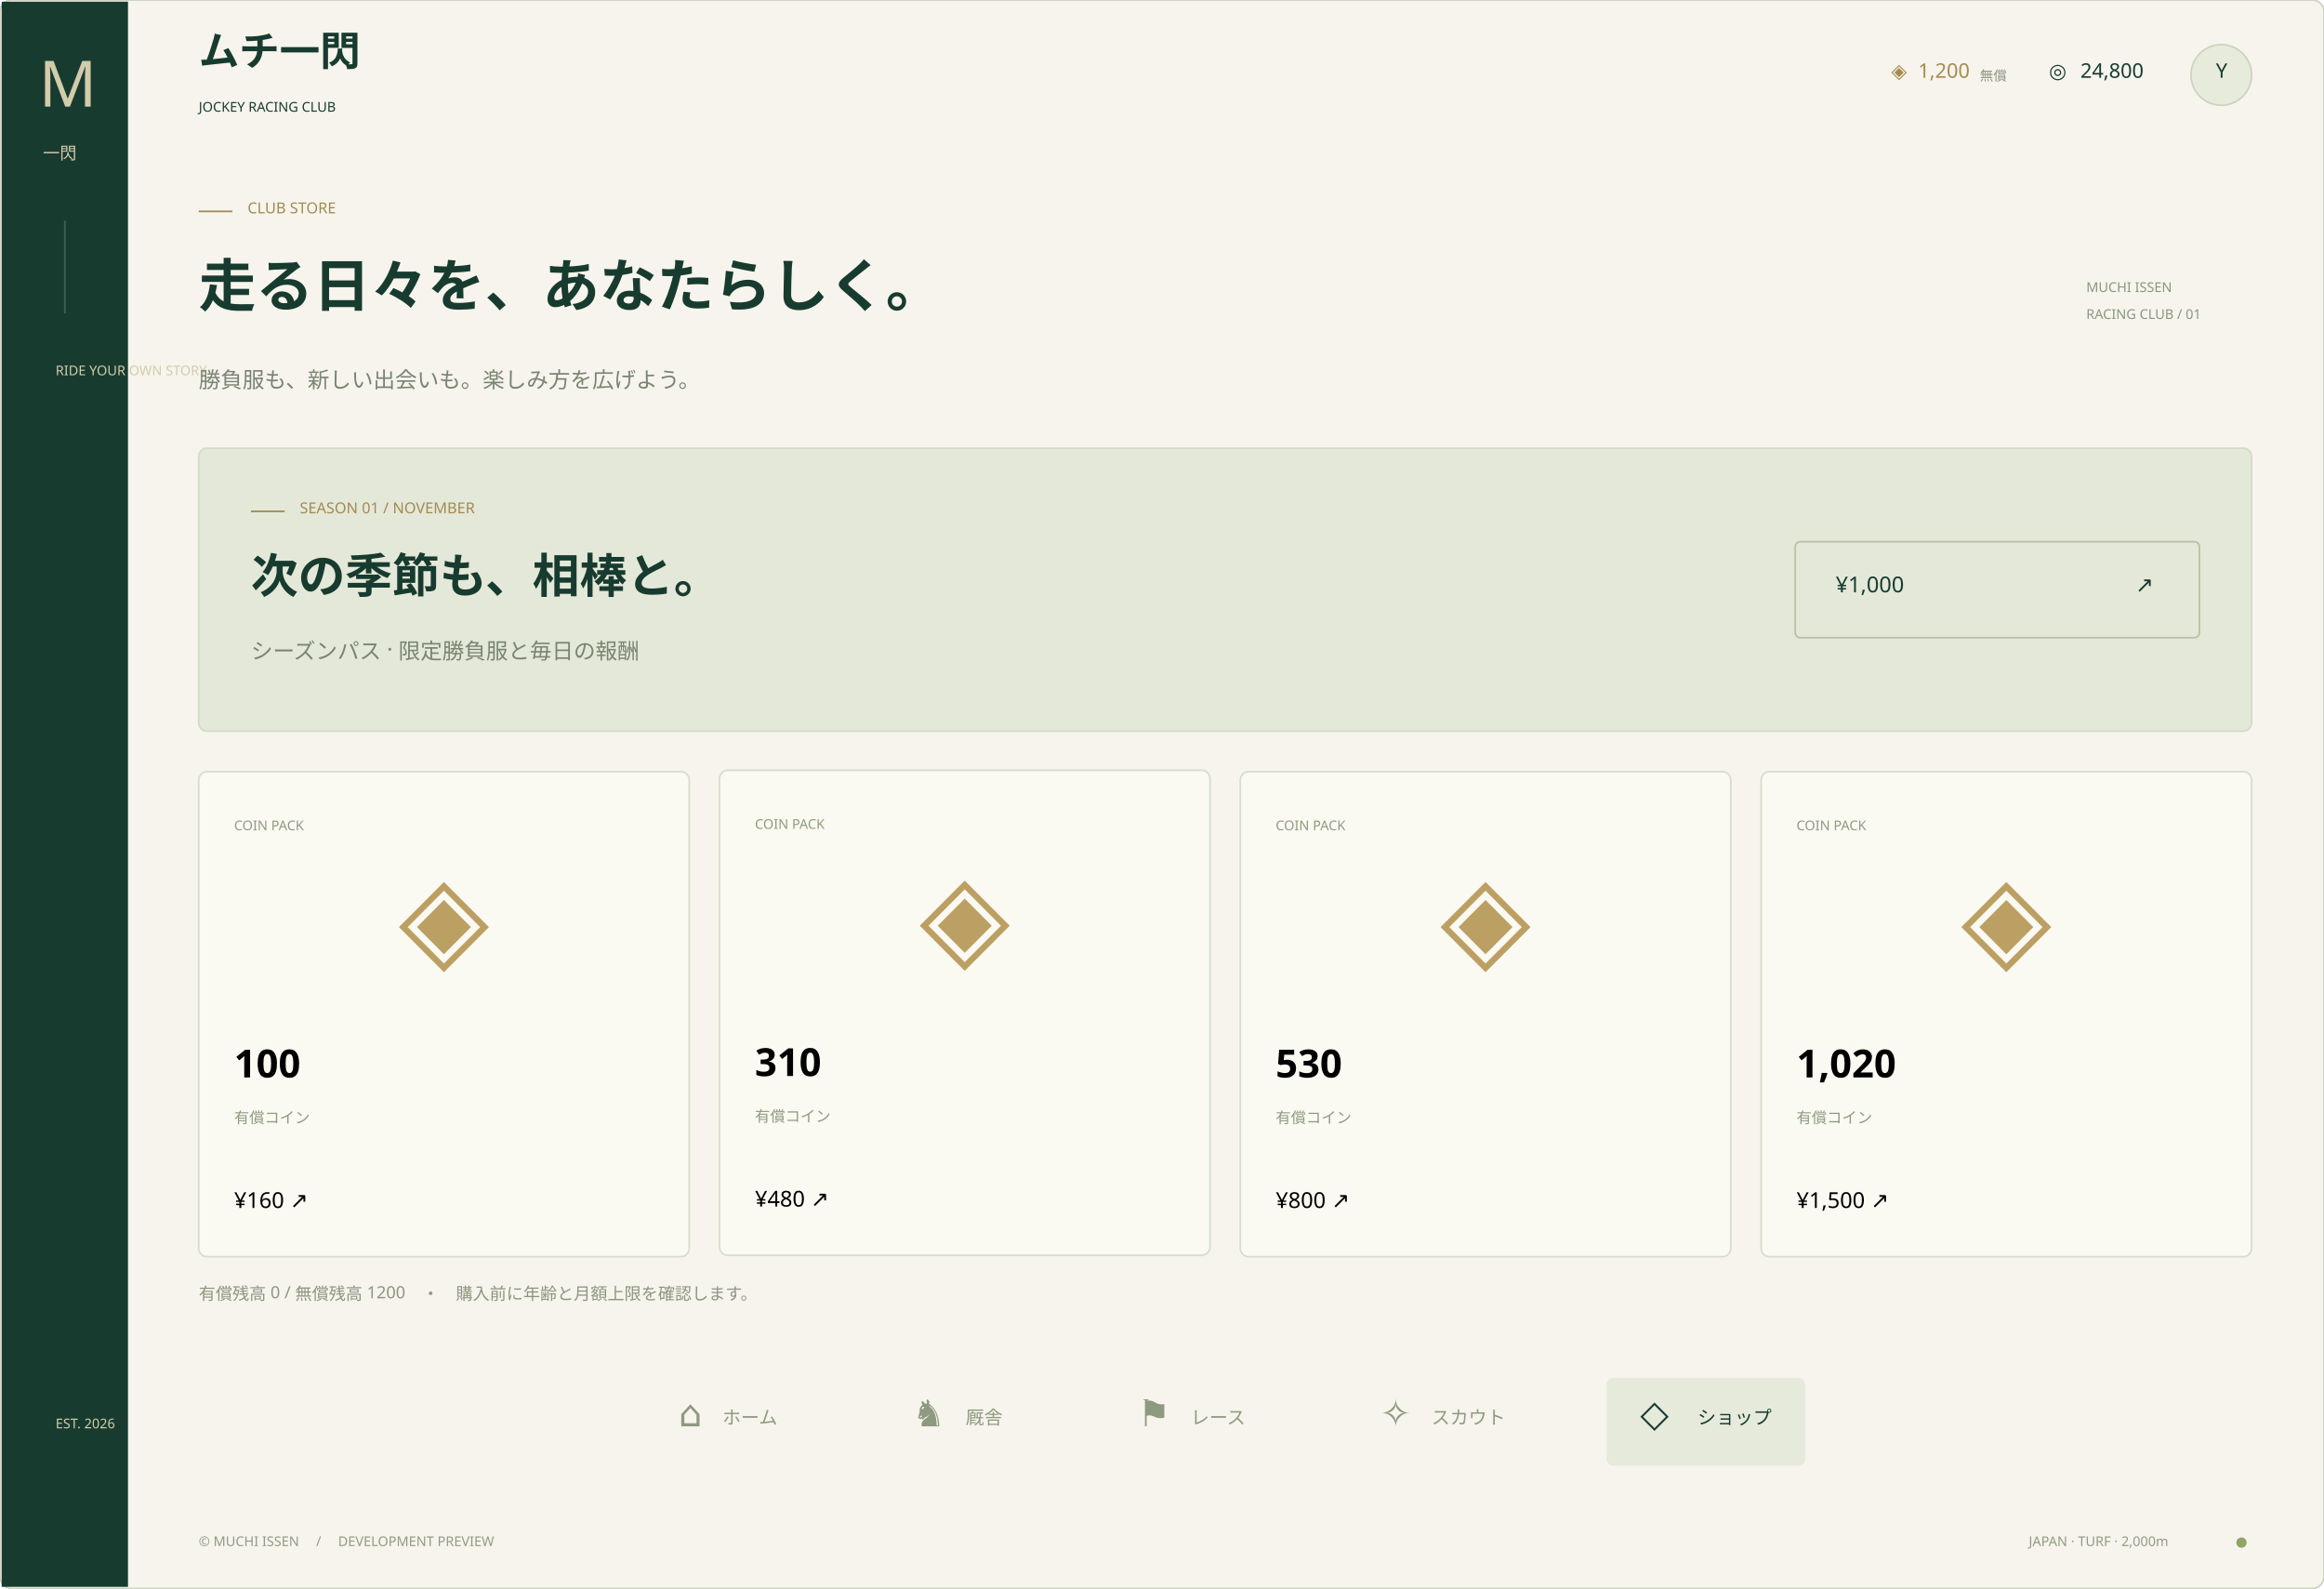
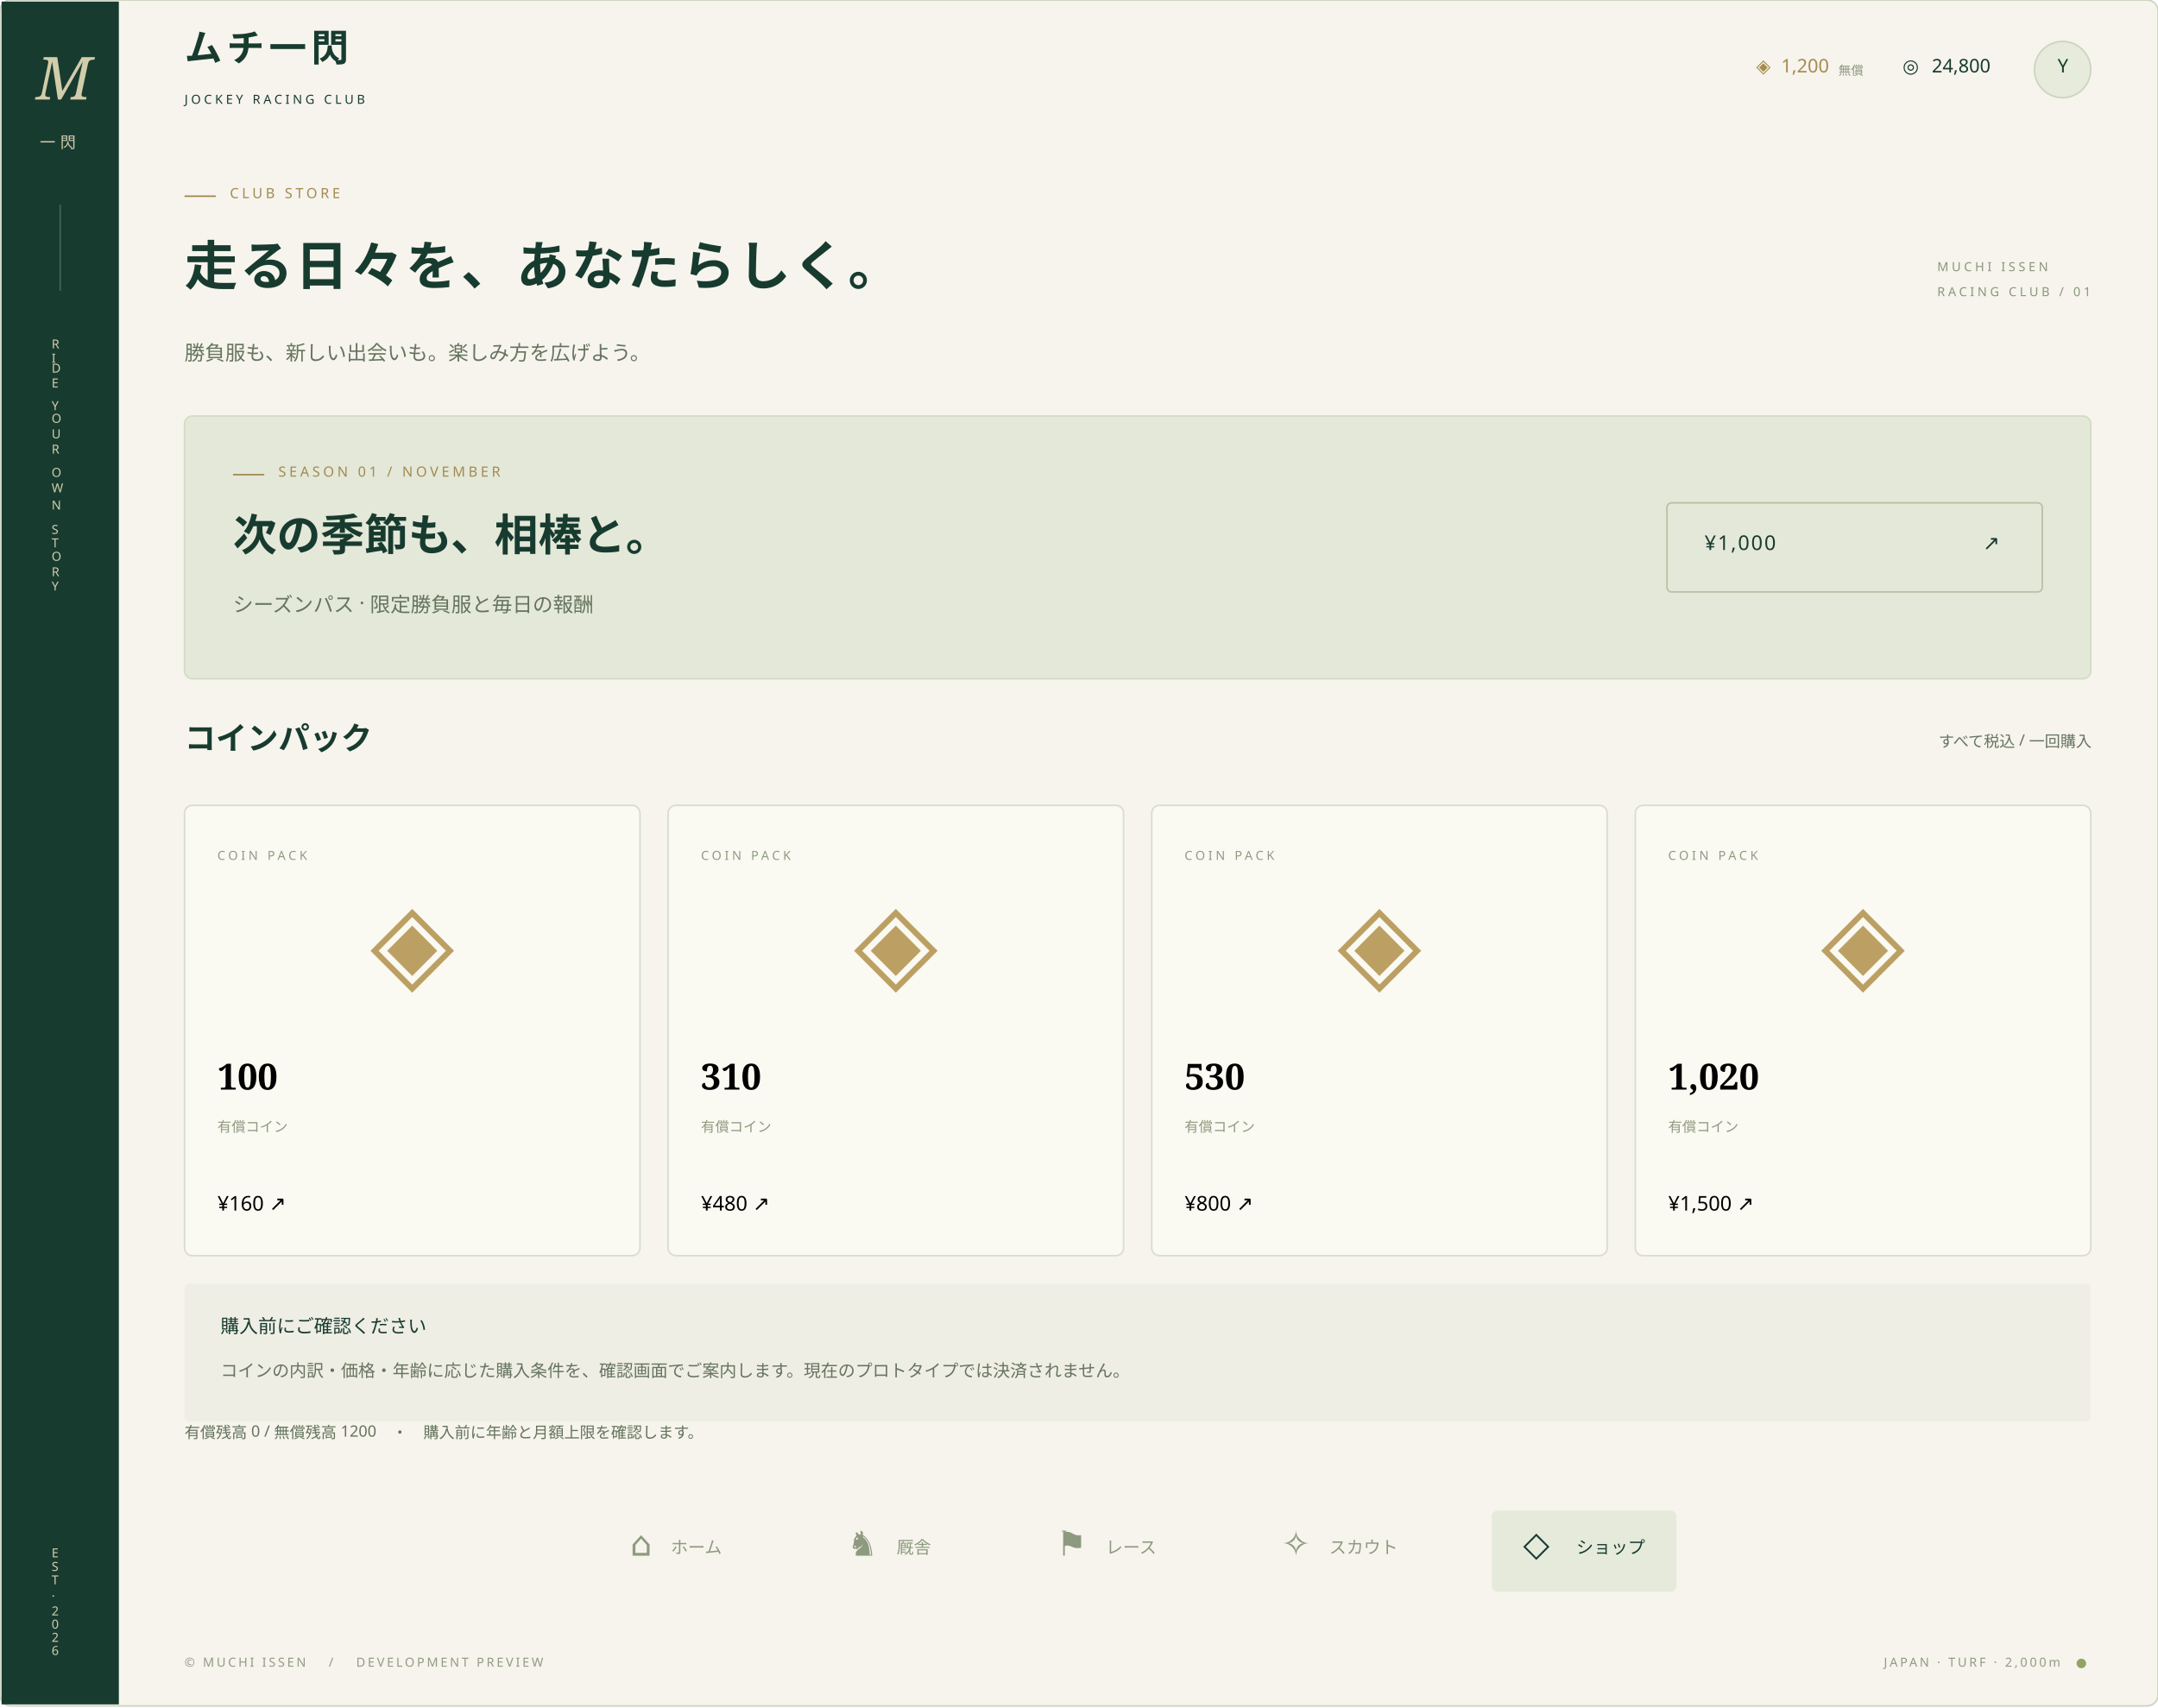
- <svg xmlns="http://www.w3.org/2000/svg" width="1380" height="943.094" viewBox="0 0 1380 943.094">
-   <rect x="0" y="0" width="1380" height="943.094" rx="7" fill="rgb(246, 244, 236)" stroke="rgb(204, 211, 193)" />
-   <rect x="1" y="1" width="75" height="941.094" rx="0" fill="rgb(24, 59, 48)" stroke="none" />
-   <text x="23.062" y="63.3" fill="rgb(210, 204, 170)" font-size="38px" font-weight="400" font-family="Noto Sans JP, sans-serif">M</text>
-   <text x="25.484" y="94.5" fill="rgb(210, 204, 170)" font-size="10px" font-weight="400" font-family="Noto Sans JP, sans-serif">一閃</text>
-   <rect x="38" y="131" width="1" height="55" rx="0" fill="rgba(255, 255, 255, 0.19)" stroke="none" />
-   <text x="33" y="222.8" fill="rgb(210, 204, 170)" font-size="8px" font-weight="400" font-family="Noto Sans JP, sans-serif">RIDE YOUR OWN STORY</text>
-   <text x="33" y="847.972" fill="rgb(210, 204, 170)" font-size="8px" font-weight="400" font-family="Noto Sans JP, sans-serif">EST. 2026</text>
-   <text x="118" y="38.9" fill="rgb(24, 59, 48)" font-size="24px" font-weight="700" font-family="Noto Sans JP, sans-serif">ムチ一閃</text>
-   <text x="118" y="66.3" fill="rgb(24, 59, 48)" font-size="8px" font-weight="400" font-family="Noto Sans JP, sans-serif">JOCKEY RACING CLUB</text>
-   <text x="1123.047" y="46.2" fill="rgb(166, 139, 80)" font-size="12px" font-weight="400" font-family="Noto Sans JP, sans-serif">◈</text>
-   <text x="1138.969" y="46.2" fill="rgb(166, 139, 80)" font-size="12px" font-weight="500" font-family="Noto Sans JP, sans-serif">1,200</text>
-   <text x="1175.656" y="47.8" fill="rgb(139, 150, 127)" font-size="8px" font-weight="400" font-family="Noto Sans JP, sans-serif">無償</text>
-   <text x="1216.656" y="46.2" fill="rgb(24, 59, 48)" font-size="12px" font-weight="400" font-family="Noto Sans JP, sans-serif">◎</text>
-   <text x="1235.359" y="46.2" fill="rgb(24, 59, 48)" font-size="12px" font-weight="500" font-family="Noto Sans JP, sans-serif">24,800</text>
-   <rect x="1301" y="26.5" width="36" height="36" rx="50" fill="rgb(230, 235, 220)" stroke="rgb(204, 212, 190)" />
-   <text x="1315.812" y="46.2" fill="rgb(24, 59, 48)" font-size="12px" font-weight="400" font-family="Noto Sans JP, sans-serif">Y</text>
-   <rect x="118" y="125" width="20" height="1" rx="0" fill="rgb(162, 138, 82)" stroke="none" />
-   <text x="147" y="126.65" fill="rgb(162, 138, 82)" font-size="9px" font-weight="400" font-family="Noto Sans JP, sans-serif">CLUB STORE</text>
-   <text x="118" y="181.9" fill="rgb(24, 59, 48)" font-size="34px" font-weight="600" font-family="Noto Sans JP, sans-serif">走る日々を、あなたらしく。</text>
-   <text x="118" y="230.144" fill="rgb(121, 132, 113)" font-size="13px" font-weight="400" font-family="Noto Sans JP, sans-serif">勝負服も、新しい出会いも。楽しみ方を広げよう。</text>
-   <text x="1238.812" y="173.347" fill="rgb(137, 151, 125)" font-size="8px" font-weight="400" font-family="Noto Sans JP, sans-serif">MUCHI ISSEN</text>
-   <text x="1238.812" y="189.347" fill="rgb(137, 151, 125)" font-size="8px" font-weight="400" font-family="Noto Sans JP, sans-serif">RACING CLUB / 01</text>
-   <rect x="118" y="266.094" width="1219" height="168" rx="5" fill="rgb(228, 232, 216)" stroke="rgb(210, 220, 196)" />
-   <rect x="149" y="303.094" width="20" height="1" rx="0" fill="rgb(162, 138, 82)" stroke="none" />
-   <text x="178" y="304.744" fill="rgb(162, 138, 82)" font-size="9px" font-weight="400" font-family="Noto Sans JP, sans-serif">SEASON 01 / NOVEMBER</text>
-   <text x="149" y="351.894" fill="rgb(24, 59, 48)" font-size="28px" font-weight="600" font-family="Noto Sans JP, sans-serif">次の季節も、相棒と。</text>
-   <text x="149" y="391.144" fill="rgb(121, 132, 113)" font-size="13px" font-weight="400" font-family="Noto Sans JP, sans-serif">シーズンパス · 限定勝負服と毎日の報酬</text>
-   <rect x="1066" y="321.594" width="240" height="57" rx="3" fill="none" stroke="rgb(182, 193, 167)" />
-   <text x="1090" y="351.644" fill="rgb(24, 59, 48)" font-size="13px" font-weight="400" font-family="Noto Sans JP, sans-serif">¥1,000</text>
-   <text x="1267.984" y="351.644" fill="rgb(24, 59, 48)" font-size="13px" font-weight="400" font-family="Noto Sans JP, sans-serif">↗</text>
-   <rect x="118" y="458.094" width="291.25" height="288" rx="5" fill="rgb(250, 249, 242)" stroke="rgb(215, 221, 204)" />
-   <text x="139" y="492.894" fill="rgb(143, 155, 128)" font-size="8px" font-weight="400" font-family="Noto Sans JP, sans-serif">COIN PACK</text>
-   <text x="236.703" y="568.594" fill="rgb(188, 160, 99)" font-size="70px" font-weight="400" font-family="Noto Sans JP, sans-serif">◈</text>
-   <text x="139" y="639.644" fill="rgb(0, 0, 0)" font-size="23px" font-weight="600" font-family="Noto Sans JP, sans-serif">100</text>
-   <text x="139" y="666.744" fill="rgb(143, 155, 128)" font-size="9px" font-weight="400" font-family="Noto Sans JP, sans-serif">有償コイン</text>
-   <rect x="139" y="690.094" width="249.25" height="35" rx="0" fill="none" stroke="rgb(217, 223, 207) rgb(0, 0, 0) rgb(0, 0, 0)" />
-   <text x="139" y="717.144" fill="rgb(0, 0, 0)" font-size="13px" font-weight="500" font-family="Noto Sans JP, sans-serif">¥160 ↗</text>
-   <rect x="427.25" y="457.277" width="291.25" height="288" rx="5" fill="rgb(250, 249, 242)" stroke="rgb(215, 221, 204)" />
-   <text x="448.25" y="492.077" fill="rgb(143, 155, 128)" font-size="8px" font-weight="400" font-family="Noto Sans JP, sans-serif">COIN PACK</text>
-   <text x="545.953" y="567.777" fill="rgb(188, 160, 99)" font-size="70px" font-weight="400" font-family="Noto Sans JP, sans-serif">◈</text>
-   <text x="448.25" y="638.827" fill="rgb(0, 0, 0)" font-size="23px" font-weight="600" font-family="Noto Sans JP, sans-serif">310</text>
-   <text x="448.25" y="665.927" fill="rgb(143, 155, 128)" font-size="9px" font-weight="400" font-family="Noto Sans JP, sans-serif">有償コイン</text>
-   <rect x="448.25" y="689.277" width="249.25" height="35" rx="0" fill="none" stroke="rgb(217, 223, 207) rgb(0, 0, 0) rgb(0, 0, 0)" />
-   <text x="448.25" y="716.327" fill="rgb(0, 0, 0)" font-size="13px" font-weight="500" font-family="Noto Sans JP, sans-serif">¥480 ↗</text>
-   <rect x="736.5" y="458.094" width="291.25" height="288" rx="5" fill="rgb(250, 249, 242)" stroke="rgb(215, 221, 204)" />
-   <text x="757.5" y="492.894" fill="rgb(143, 155, 128)" font-size="8px" font-weight="400" font-family="Noto Sans JP, sans-serif">COIN PACK</text>
-   <text x="855.203" y="568.594" fill="rgb(188, 160, 99)" font-size="70px" font-weight="400" font-family="Noto Sans JP, sans-serif">◈</text>
-   <text x="757.5" y="639.644" fill="rgb(0, 0, 0)" font-size="23px" font-weight="600" font-family="Noto Sans JP, sans-serif">530</text>
-   <text x="757.5" y="666.744" fill="rgb(143, 155, 128)" font-size="9px" font-weight="400" font-family="Noto Sans JP, sans-serif">有償コイン</text>
-   <rect x="757.5" y="690.094" width="249.25" height="35" rx="0" fill="none" stroke="rgb(217, 223, 207) rgb(0, 0, 0) rgb(0, 0, 0)" />
-   <text x="757.5" y="717.144" fill="rgb(0, 0, 0)" font-size="13px" font-weight="500" font-family="Noto Sans JP, sans-serif">¥800 ↗</text>
-   <rect x="1045.75" y="458.094" width="291.25" height="288" rx="5" fill="rgb(250, 249, 242)" stroke="rgb(215, 221, 204)" />
-   <text x="1066.75" y="492.894" fill="rgb(143, 155, 128)" font-size="8px" font-weight="400" font-family="Noto Sans JP, sans-serif">COIN PACK</text>
-   <text x="1164.453" y="568.594" fill="rgb(188, 160, 99)" font-size="70px" font-weight="400" font-family="Noto Sans JP, sans-serif">◈</text>
-   <text x="1066.75" y="639.644" fill="rgb(0, 0, 0)" font-size="23px" font-weight="600" font-family="Noto Sans JP, sans-serif">1,020</text>
-   <text x="1066.75" y="666.744" fill="rgb(143, 155, 128)" font-size="9px" font-weight="400" font-family="Noto Sans JP, sans-serif">有償コイン</text>
-   <rect x="1066.75" y="690.094" width="249.25" height="35" rx="0" fill="none" stroke="rgb(217, 223, 207) rgb(0, 0, 0) rgb(0, 0, 0)" />
-   <text x="1066.75" y="717.144" fill="rgb(0, 0, 0)" font-size="13px" font-weight="500" font-family="Noto Sans JP, sans-serif">¥1,500 ↗</text>
-   <text x="118" y="771.594" fill="rgb(140, 150, 127)" font-size="10px" font-weight="400" font-family="Noto Sans JP, sans-serif">有償残高 0 / 無償残高 1200　・　購入前に年齢と月額上限を確認します。</text>
-   <rect x="118" y="805.094" width="1219" height="65" rx="0" fill="none" stroke="rgb(215, 223, 205) rgb(24, 59, 48) rgb(24, 59, 48)" />
-   <text x="402.984" y="846.794" fill="rgb(142, 154, 128)" font-size="22px" font-weight="400" font-family="Noto Sans JP, sans-serif">⌂</text>
-   <text x="428.953" y="845.444" fill="rgb(142, 154, 128)" font-size="11px" font-weight="400" font-family="Noto Sans JP, sans-serif">ホーム</text>
-   <text x="541.625" y="846.794" fill="rgb(142, 154, 128)" font-size="22px" font-weight="400" font-family="Noto Sans JP, sans-serif">♞</text>
-   <text x="573.359" y="845.444" fill="rgb(142, 154, 128)" font-size="11px" font-weight="400" font-family="Noto Sans JP, sans-serif">厩舎</text>
-   <text x="675.359" y="846.794" fill="rgb(142, 154, 128)" font-size="22px" font-weight="400" font-family="Noto Sans JP, sans-serif">⚑</text>
-   <text x="707.094" y="845.444" fill="rgb(142, 154, 128)" font-size="11px" font-weight="400" font-family="Noto Sans JP, sans-serif">レース</text>
-   <text x="819.547" y="846.794" fill="rgb(142, 154, 128)" font-size="22px" font-weight="400" font-family="Noto Sans JP, sans-serif">✧</text>
-   <text x="849.984" y="845.444" fill="rgb(142, 154, 128)" font-size="11px" font-weight="400" font-family="Noto Sans JP, sans-serif">スカウト</text>
-   <rect x="953.984" y="818.094" width="118.016" height="52" rx="4" fill="rgb(229, 234, 219)" stroke="none" />
-   <text x="973.984" y="846.794" fill="rgb(24, 59, 48)" font-size="22px" font-weight="400" font-family="Noto Sans JP, sans-serif">◇</text>
-   <text x="1008" y="845.444" fill="rgb(24, 59, 48)" font-size="11px" font-weight="400" font-family="Noto Sans JP, sans-serif">ショップ</text>
-   <rect x="76" y="890.094" width="1303" height="52" rx="0" fill="none" stroke="rgb(216, 223, 205) rgb(145, 155, 132) rgb(145, 155, 132)" />
-   <text x="118" y="917.894" fill="rgb(145, 155, 132)" font-size="8px" font-weight="400" font-family="Noto Sans JP, sans-serif">© MUCHI ISSEN　 /　 DEVELOPMENT PREVIEW</text>
-   <text x="1204.703" y="917.894" fill="rgb(145, 155, 132)" font-size="8px" font-weight="400" font-family="Noto Sans JP, sans-serif">JAPAN · TURF · 2,000m</text>
-   <text x="1327.5" y="917.894" fill="rgb(146, 163, 101)" font-size="8px" font-weight="400" font-family="Noto Sans JP, sans-serif">●</text>
+ <svg xmlns="http://www.w3.org/2000/svg" width="1380" height="1092" viewBox="0 0 1380 1092">
+   <rect x="0" y="0" width="1380" height="1091.094" rx="7" fill="rgb(246, 244, 236)" stroke="rgb(204, 211, 193)" stroke-width="1" opacity="1" />
+   <rect x="1" y="1" width="75" height="1089.094" rx="0" fill="rgb(24, 59, 48)" stroke="none" stroke-width="0" opacity="1" />
+   <text x="23.062" y="63.68" fill="rgb(210, 204, 170)" font-family="Georgia" font-size="38px" font-weight="400" font-style="italic" letter-spacing="0" opacity="1">M</text>
+   <text x="25.484" y="94.6" fill="rgb(210, 204, 170)" font-family="serif" font-size="10px" font-weight="400" font-style="normal" letter-spacing="3px" opacity="1">一閃</text>
+   <rect x="38" y="131" width="1" height="55" rx="0" fill="rgba(255, 255, 255, 0.19)" stroke="none" stroke-width="0" opacity="1" />
+   <text x="33" y="222.88" fill="rgb(210, 204, 170)" font-family="&quot;Hiragino Kaku Gothic ProN&quot;, &quot;Noto Sans JP&quot;, sans-serif" font-size="8px" font-weight="400" font-style="normal" letter-spacing="4px" opacity="1">R</text>
+   <text x="33" y="231.958" fill="rgb(210, 204, 170)" font-family="&quot;Hiragino Kaku Gothic ProN&quot;, &quot;Noto Sans JP&quot;, sans-serif" font-size="8px" font-weight="400" font-style="normal" letter-spacing="4px" opacity="1">I</text>
+   <text x="33" y="238.302" fill="rgb(210, 204, 170)" font-family="&quot;Hiragino Kaku Gothic ProN&quot;, &quot;Noto Sans JP&quot;, sans-serif" font-size="8px" font-weight="400" font-style="normal" letter-spacing="4px" opacity="1">D</text>
+   <text x="33" y="247.802" fill="rgb(210, 204, 170)" font-family="&quot;Hiragino Kaku Gothic ProN&quot;, &quot;Noto Sans JP&quot;, sans-serif" font-size="8px" font-weight="400" font-style="normal" letter-spacing="4px" opacity="1">E</text>
+   <text x="33" y="256.505" fill="rgb(210, 204, 170)" font-family="&quot;Hiragino Kaku Gothic ProN&quot;, &quot;Noto Sans JP&quot;, sans-serif" font-size="8px" font-weight="400" font-style="normal" letter-spacing="4px" opacity="1"> </text>
+   <text x="33" y="262.302" fill="rgb(210, 204, 170)" font-family="&quot;Hiragino Kaku Gothic ProN&quot;, &quot;Noto Sans JP&quot;, sans-serif" font-size="8px" font-weight="400" font-style="normal" letter-spacing="4px" opacity="1">Y</text>
+   <text x="33" y="270.427" fill="rgb(210, 204, 170)" font-family="&quot;Hiragino Kaku Gothic ProN&quot;, &quot;Noto Sans JP&quot;, sans-serif" font-size="8px" font-weight="400" font-style="normal" letter-spacing="4px" opacity="1">O</text>
+   <text x="33" y="280.364" fill="rgb(210, 204, 170)" font-family="&quot;Hiragino Kaku Gothic ProN&quot;, &quot;Noto Sans JP&quot;, sans-serif" font-size="8px" font-weight="400" font-style="normal" letter-spacing="4px" opacity="1">U</text>
+   <text x="33" y="290.13" fill="rgb(210, 204, 170)" font-family="&quot;Hiragino Kaku Gothic ProN&quot;, &quot;Noto Sans JP&quot;, sans-serif" font-size="8px" font-weight="400" font-style="normal" letter-spacing="4px" opacity="1">R</text>
+   <text x="33" y="299.208" fill="rgb(210, 204, 170)" font-family="&quot;Hiragino Kaku Gothic ProN&quot;, &quot;Noto Sans JP&quot;, sans-serif" font-size="8px" font-weight="400" font-style="normal" letter-spacing="4px" opacity="1"> </text>
+   <text x="33" y="305.005" fill="rgb(210, 204, 170)" font-family="&quot;Hiragino Kaku Gothic ProN&quot;, &quot;Noto Sans JP&quot;, sans-serif" font-size="8px" font-weight="400" font-style="normal" letter-spacing="4px" opacity="1">O</text>
+   <text x="33" y="314.88" fill="rgb(210, 204, 170)" font-family="&quot;Hiragino Kaku Gothic ProN&quot;, &quot;Noto Sans JP&quot;, sans-serif" font-size="8px" font-weight="400" font-style="normal" letter-spacing="4px" opacity="1">W</text>
+   <text x="33" y="325.911" fill="rgb(210, 204, 170)" font-family="&quot;Hiragino Kaku Gothic ProN&quot;, &quot;Noto Sans JP&quot;, sans-serif" font-size="8px" font-weight="400" font-style="normal" letter-spacing="4px" opacity="1">N</text>
+   <text x="33" y="335.692" fill="rgb(210, 204, 170)" font-family="&quot;Hiragino Kaku Gothic ProN&quot;, &quot;Noto Sans JP&quot;, sans-serif" font-size="8px" font-weight="400" font-style="normal" letter-spacing="4px" opacity="1"> </text>
+   <text x="33" y="341.489" fill="rgb(210, 204, 170)" font-family="&quot;Hiragino Kaku Gothic ProN&quot;, &quot;Noto Sans JP&quot;, sans-serif" font-size="8px" font-weight="400" font-style="normal" letter-spacing="4px" opacity="1">S</text>
+   <text x="33" y="350.083" fill="rgb(210, 204, 170)" font-family="&quot;Hiragino Kaku Gothic ProN&quot;, &quot;Noto Sans JP&quot;, sans-serif" font-size="8px" font-weight="400" font-style="normal" letter-spacing="4px" opacity="1">T</text>
+   <text x="33" y="358.661" fill="rgb(210, 204, 170)" font-family="&quot;Hiragino Kaku Gothic ProN&quot;, &quot;Noto Sans JP&quot;, sans-serif" font-size="8px" font-weight="400" font-style="normal" letter-spacing="4px" opacity="1">O</text>
+   <text x="33" y="368.599" fill="rgb(210, 204, 170)" font-family="&quot;Hiragino Kaku Gothic ProN&quot;, &quot;Noto Sans JP&quot;, sans-serif" font-size="8px" font-weight="400" font-style="normal" letter-spacing="4px" opacity="1">R</text>
+   <text x="33" y="377.677" fill="rgb(210, 204, 170)" font-family="&quot;Hiragino Kaku Gothic ProN&quot;, &quot;Noto Sans JP&quot;, sans-serif" font-size="8px" font-weight="400" font-style="normal" letter-spacing="4px" opacity="1">Y</text>
+   <text x="33" y="996.052" fill="rgb(210, 204, 170)" font-family="&quot;Hiragino Kaku Gothic ProN&quot;, &quot;Noto Sans JP&quot;, sans-serif" font-size="8px" font-weight="400" font-style="normal" letter-spacing="4px" opacity="1">E</text>
+   <text x="33" y="1004.755" fill="rgb(210, 204, 170)" font-family="&quot;Hiragino Kaku Gothic ProN&quot;, &quot;Noto Sans JP&quot;, sans-serif" font-size="8px" font-weight="400" font-style="normal" letter-spacing="4px" opacity="1">S</text>
+   <text x="33" y="1013.349" fill="rgb(210, 204, 170)" font-family="&quot;Hiragino Kaku Gothic ProN&quot;, &quot;Noto Sans JP&quot;, sans-serif" font-size="8px" font-weight="400" font-style="normal" letter-spacing="4px" opacity="1">T</text>
+   <text x="33" y="1021.192" fill="rgb(210, 204, 170)" font-family="&quot;Hiragino Kaku Gothic ProN&quot;, &quot;Noto Sans JP&quot;, sans-serif" font-size="8px" font-weight="400" font-style="normal" letter-spacing="4px" opacity="1">.</text>
+   <text x="33" y="1027.411" fill="rgb(210, 204, 170)" font-family="&quot;Hiragino Kaku Gothic ProN&quot;, &quot;Noto Sans JP&quot;, sans-serif" font-size="8px" font-weight="400" font-style="normal" letter-spacing="4px" opacity="1"> </text>
+   <text x="33" y="1033.208" fill="rgb(210, 204, 170)" font-family="&quot;Hiragino Kaku Gothic ProN&quot;, &quot;Noto Sans JP&quot;, sans-serif" font-size="8px" font-weight="400" font-style="normal" letter-spacing="4px" opacity="1">2</text>
+   <text x="33" y="1041.646" fill="rgb(210, 204, 170)" font-family="&quot;Hiragino Kaku Gothic ProN&quot;, &quot;Noto Sans JP&quot;, sans-serif" font-size="8px" font-weight="400" font-style="normal" letter-spacing="4px" opacity="1">0</text>
+   <text x="33" y="1050.083" fill="rgb(210, 204, 170)" font-family="&quot;Hiragino Kaku Gothic ProN&quot;, &quot;Noto Sans JP&quot;, sans-serif" font-size="8px" font-weight="400" font-style="normal" letter-spacing="4px" opacity="1">2</text>
+   <text x="33" y="1058.521" fill="rgb(210, 204, 170)" font-family="&quot;Hiragino Kaku Gothic ProN&quot;, &quot;Noto Sans JP&quot;, sans-serif" font-size="8px" font-weight="400" font-style="normal" letter-spacing="4px" opacity="1">6</text>
+   <text x="118" y="39.14" fill="rgb(24, 59, 48)" font-family="&quot;Yu Mincho&quot;, serif" font-size="24px" font-weight="700" font-style="normal" letter-spacing="3px" opacity="1">ムチ一閃 </text>
+   <text x="118" y="66.38" fill="rgb(24, 59, 48)" font-family="sans-serif" font-size="8px" font-weight="400" font-style="normal" letter-spacing="2px" opacity="1">JOCKEY RACING CLUB</text>
+   <text x="1123.047" y="46.32" fill="rgb(166, 139, 80)" font-family="&quot;Hiragino Kaku Gothic ProN&quot;, &quot;Noto Sans JP&quot;, sans-serif" font-size="12px" font-weight="400" font-style="normal" letter-spacing="0" opacity="1">◈ </text>
+   <text x="1138.969" y="46.32" fill="rgb(166, 139, 80)" font-family="&quot;Hiragino Kaku Gothic ProN&quot;, &quot;Noto Sans JP&quot;, sans-serif" font-size="12px" font-weight="500" font-style="normal" letter-spacing="0" opacity="1">1,200</text>
+   <text x="1175.656" y="47.88" fill="rgb(139, 150, 127)" font-family="&quot;Hiragino Kaku Gothic ProN&quot;, &quot;Noto Sans JP&quot;, sans-serif" font-size="8px" font-weight="400" font-style="normal" letter-spacing="0" opacity="1">無償</text>
+   <text x="1216.656" y="46.32" fill="rgb(24, 59, 48)" font-family="&quot;Hiragino Kaku Gothic ProN&quot;, &quot;Noto Sans JP&quot;, sans-serif" font-size="12px" font-weight="400" font-style="normal" letter-spacing="0" opacity="1">◎ </text>
+   <text x="1235.359" y="46.32" fill="rgb(24, 59, 48)" font-family="&quot;Hiragino Kaku Gothic ProN&quot;, &quot;Noto Sans JP&quot;, sans-serif" font-size="12px" font-weight="500" font-style="normal" letter-spacing="0" opacity="1">24,800</text>
+   <rect x="1301" y="26.5" width="36" height="36" rx="18" fill="rgb(230, 235, 220)" stroke="rgb(204, 212, 190)" stroke-width="1" opacity="1" />
+   <text x="1315.812" y="46.32" fill="rgb(24, 59, 48)" font-family="&quot;Hiragino Kaku Gothic ProN&quot;, &quot;Noto Sans JP&quot;, sans-serif" font-size="12px" font-weight="400" font-style="normal" letter-spacing="0" opacity="1">Y</text>
+   <rect x="118" y="125" width="20" height="1" rx="0" fill="rgb(162, 138, 82)" stroke="none" stroke-width="0" opacity="1" />
+   <text x="147" y="126.74" fill="rgb(162, 138, 82)" font-family="&quot;Hiragino Kaku Gothic ProN&quot;, &quot;Noto Sans JP&quot;, sans-serif" font-size="9px" font-weight="400" font-style="normal" letter-spacing="2px" opacity="1">CLUB STORE</text>
+   <text x="118" y="182.24" fill="rgb(24, 59, 48)" font-family="&quot;Yu Mincho&quot;, &quot;Noto Serif JP&quot;, serif" font-size="34px" font-weight="600" font-style="normal" letter-spacing="1.36px" opacity="1">走る日々を、あなたらしく。</text>
+   <text x="118" y="230.274" fill="rgb(101, 116, 95)" font-family="&quot;Hiragino Kaku Gothic ProN&quot;, &quot;Noto Sans JP&quot;, sans-serif" font-size="13px" font-weight="400" font-style="normal" letter-spacing="0" opacity="1">勝負服も、新しい出会いも。楽しみ方を広げよう。</text>
+   <text x="1238.812" y="173.427" fill="rgb(137, 151, 125)" font-family="&quot;Hiragino Kaku Gothic ProN&quot;, &quot;Noto Sans JP&quot;, sans-serif" font-size="8px" font-weight="400" font-style="normal" letter-spacing="2px" opacity="1">MUCHI ISSEN</text>
+   <text x="1238.812" y="189.427" fill="rgb(137, 151, 125)" font-family="&quot;Hiragino Kaku Gothic ProN&quot;, &quot;Noto Sans JP&quot;, sans-serif" font-size="8px" font-weight="400" font-style="normal" letter-spacing="2px" opacity="1">RACING CLUB / 01</text>
+   <rect x="118" y="266.094" width="1219" height="168" rx="5" fill="rgb(228, 232, 216)" stroke="rgb(210, 220, 196)" stroke-width="1" opacity="1" />
+   <rect x="149" y="303.094" width="20" height="1" rx="0" fill="rgb(162, 138, 82)" stroke="none" stroke-width="0" opacity="1" />
+   <text x="178" y="304.834" fill="rgb(162, 138, 82)" font-family="&quot;Hiragino Kaku Gothic ProN&quot;, &quot;Noto Sans JP&quot;, sans-serif" font-size="9px" font-weight="400" font-style="normal" letter-spacing="2px" opacity="1">SEASON 01 / NOVEMBER</text>
+   <text x="149" y="352.174" fill="rgb(24, 59, 48)" font-family="&quot;Yu Mincho&quot;, &quot;Noto Serif JP&quot;, serif" font-size="28px" font-weight="600" font-style="normal" letter-spacing="0" opacity="1">次の季節も、相棒と。</text>
+   <text x="149" y="391.274" fill="rgb(101, 116, 95)" font-family="&quot;Hiragino Kaku Gothic ProN&quot;, &quot;Noto Sans JP&quot;, sans-serif" font-size="13px" font-weight="400" font-style="normal" letter-spacing="0" opacity="1">シーズンパス · 限定勝負服と毎日の報酬</text>
+   <rect x="1066" y="321.594" width="240" height="57" rx="3" fill="none" stroke="rgb(182, 193, 167)" stroke-width="1" opacity="1" />
+   <text x="1090" y="351.774" fill="rgb(24, 59, 48)" font-family="&quot;Hiragino Kaku Gothic ProN&quot;, &quot;Noto Sans JP&quot;, sans-serif" font-size="13px" font-weight="400" font-style="normal" letter-spacing="1px" opacity="1">¥1,000 </text>
+   <text x="1267.984" y="351.774" fill="rgb(24, 59, 48)" font-family="&quot;Hiragino Kaku Gothic ProN&quot;, &quot;Noto Sans JP&quot;, sans-serif" font-size="13px" font-weight="400" font-style="normal" letter-spacing="1px" opacity="1">↗</text>
+   <text x="118" y="479.294" fill="rgb(24, 59, 48)" font-family="&quot;Yu Mincho&quot;, &quot;Noto Serif JP&quot;, serif" font-size="20px" font-weight="600" font-style="normal" letter-spacing="0" opacity="1">コインパック</text>
+   <text x="1239.688" y="477.694" fill="rgb(101, 116, 95)" font-family="&quot;Hiragino Kaku Gothic ProN&quot;, &quot;Noto Sans JP&quot;, sans-serif" font-size="10px" font-weight="400" font-style="normal" letter-spacing="0" opacity="1">すべて税込 / 一回購入</text>
+   <rect x="118" y="515.094" width="291.25" height="288" rx="5" fill="rgb(250, 249, 242)" stroke="rgb(215, 221, 204)" stroke-width="1" opacity="1" />
+   <text x="139" y="549.974" fill="rgb(143, 155, 128)" font-family="&quot;Hiragino Kaku Gothic ProN&quot;, &quot;Noto Sans JP&quot;, sans-serif" font-size="8px" font-weight="400" font-style="normal" letter-spacing="2px" opacity="1">COIN PACK</text>
+   <text x="236.703" y="626.294" fill="rgb(188, 160, 99)" font-family="Georgia" font-size="70px" font-weight="400" font-style="normal" letter-spacing="0" opacity="1">◈</text>
+   <text x="139" y="696.874" fill="rgb(0, 0, 0)" font-family="&quot;Yu Mincho&quot;, &quot;Noto Serif JP&quot;, serif" font-size="23px" font-weight="600" font-style="normal" letter-spacing="0" opacity="1">100 </text>
+   <text x="139" y="723.834" fill="rgb(143, 155, 128)" font-family="sans-serif" font-size="9px" font-weight="400" font-style="normal" letter-spacing="0" opacity="1">有償コイン</text>
+   <rect x="139" y="747.094" width="249.25" height="35" rx="0" fill="none" stroke="rgb(217, 223, 207) rgb(0, 0, 0) rgb(0, 0, 0)" stroke-width="1" opacity="1" />
+   <text x="139" y="774.274" fill="rgb(0, 0, 0)" font-family="&quot;Hiragino Kaku Gothic ProN&quot;, &quot;Noto Sans JP&quot;, sans-serif" font-size="13px" font-weight="500" font-style="normal" letter-spacing="0" opacity="1">¥160 ↗</text>
+   <rect x="427.25" y="515.094" width="291.25" height="288" rx="5" fill="rgb(250, 249, 242)" stroke="rgb(215, 221, 204)" stroke-width="1" opacity="1" />
+   <text x="448.25" y="549.974" fill="rgb(143, 155, 128)" font-family="&quot;Hiragino Kaku Gothic ProN&quot;, &quot;Noto Sans JP&quot;, sans-serif" font-size="8px" font-weight="400" font-style="normal" letter-spacing="2px" opacity="1">COIN PACK</text>
+   <text x="545.953" y="626.294" fill="rgb(188, 160, 99)" font-family="Georgia" font-size="70px" font-weight="400" font-style="normal" letter-spacing="0" opacity="1">◈</text>
+   <text x="448.25" y="696.874" fill="rgb(0, 0, 0)" font-family="&quot;Yu Mincho&quot;, &quot;Noto Serif JP&quot;, serif" font-size="23px" font-weight="600" font-style="normal" letter-spacing="0" opacity="1">310 </text>
+   <text x="448.25" y="723.834" fill="rgb(143, 155, 128)" font-family="sans-serif" font-size="9px" font-weight="400" font-style="normal" letter-spacing="0" opacity="1">有償コイン</text>
+   <rect x="448.25" y="747.094" width="249.25" height="35" rx="0" fill="none" stroke="rgb(217, 223, 207) rgb(0, 0, 0) rgb(0, 0, 0)" stroke-width="1" opacity="1" />
+   <text x="448.25" y="774.274" fill="rgb(0, 0, 0)" font-family="&quot;Hiragino Kaku Gothic ProN&quot;, &quot;Noto Sans JP&quot;, sans-serif" font-size="13px" font-weight="500" font-style="normal" letter-spacing="0" opacity="1">¥480 ↗</text>
+   <rect x="736.5" y="515.094" width="291.25" height="288" rx="5" fill="rgb(250, 249, 242)" stroke="rgb(215, 221, 204)" stroke-width="1" opacity="1" />
+   <text x="757.5" y="549.974" fill="rgb(143, 155, 128)" font-family="&quot;Hiragino Kaku Gothic ProN&quot;, &quot;Noto Sans JP&quot;, sans-serif" font-size="8px" font-weight="400" font-style="normal" letter-spacing="2px" opacity="1">COIN PACK</text>
+   <text x="855.203" y="626.294" fill="rgb(188, 160, 99)" font-family="Georgia" font-size="70px" font-weight="400" font-style="normal" letter-spacing="0" opacity="1">◈</text>
+   <text x="757.5" y="696.874" fill="rgb(0, 0, 0)" font-family="&quot;Yu Mincho&quot;, &quot;Noto Serif JP&quot;, serif" font-size="23px" font-weight="600" font-style="normal" letter-spacing="0" opacity="1">530 </text>
+   <text x="757.5" y="723.834" fill="rgb(143, 155, 128)" font-family="sans-serif" font-size="9px" font-weight="400" font-style="normal" letter-spacing="0" opacity="1">有償コイン</text>
+   <rect x="757.5" y="747.094" width="249.25" height="35" rx="0" fill="none" stroke="rgb(217, 223, 207) rgb(0, 0, 0) rgb(0, 0, 0)" stroke-width="1" opacity="1" />
+   <text x="757.5" y="774.274" fill="rgb(0, 0, 0)" font-family="&quot;Hiragino Kaku Gothic ProN&quot;, &quot;Noto Sans JP&quot;, sans-serif" font-size="13px" font-weight="500" font-style="normal" letter-spacing="0" opacity="1">¥800 ↗</text>
+   <rect x="1045.75" y="515.094" width="291.25" height="288" rx="5" fill="rgb(250, 249, 242)" stroke="rgb(215, 221, 204)" stroke-width="1" opacity="1" />
+   <text x="1066.75" y="549.974" fill="rgb(143, 155, 128)" font-family="&quot;Hiragino Kaku Gothic ProN&quot;, &quot;Noto Sans JP&quot;, sans-serif" font-size="8px" font-weight="400" font-style="normal" letter-spacing="2px" opacity="1">COIN PACK</text>
+   <text x="1164.453" y="626.294" fill="rgb(188, 160, 99)" font-family="Georgia" font-size="70px" font-weight="400" font-style="normal" letter-spacing="0" opacity="1">◈</text>
+   <text x="1066.75" y="696.874" fill="rgb(0, 0, 0)" font-family="&quot;Yu Mincho&quot;, &quot;Noto Serif JP&quot;, serif" font-size="23px" font-weight="600" font-style="normal" letter-spacing="0" opacity="1">1,020 </text>
+   <text x="1066.75" y="723.834" fill="rgb(143, 155, 128)" font-family="sans-serif" font-size="9px" font-weight="400" font-style="normal" letter-spacing="0" opacity="1">有償コイン</text>
+   <rect x="1066.75" y="747.094" width="249.25" height="35" rx="0" fill="none" stroke="rgb(217, 223, 207) rgb(0, 0, 0) rgb(0, 0, 0)" stroke-width="1" opacity="1" />
+   <text x="1066.75" y="774.274" fill="rgb(0, 0, 0)" font-family="&quot;Hiragino Kaku Gothic ProN&quot;, &quot;Noto Sans JP&quot;, sans-serif" font-size="13px" font-weight="500" font-style="normal" letter-spacing="0" opacity="1">¥1,500 ↗</text>
+   <rect x="118" y="821.094" width="1219" height="88" rx="3" fill="rgb(239, 238, 228)" stroke="rgb(213, 222, 202) rgb(213, 222, 202) rgb(213, 222, 202) rgb(175, 149, 89)" stroke-width="1" opacity="1" />
+   <text x="141" y="852.414" fill="rgb(24, 59, 48)" font-family="&quot;Hiragino Kaku Gothic ProN&quot;, &quot;Noto Sans JP&quot;, sans-serif" font-size="12px" font-weight="500" font-style="normal" letter-spacing="0" opacity="1">購入前にご確認ください</text>
+   <text x="141" y="880.554" fill="rgb(101, 116, 95)" font-family="&quot;Hiragino Kaku Gothic ProN&quot;, &quot;Noto Sans JP&quot;, sans-serif" font-size="11px" font-weight="400" font-style="normal" letter-spacing="0" opacity="1">コインの内訳・価格・年齢に応じた購入条件を、確認画面でご案内します。現在のプロトタイプでは決済されません。</text>
+   <text x="118" y="919.694" fill="rgb(100, 115, 92)" font-family="&quot;Hiragino Kaku Gothic ProN&quot;, &quot;Noto Sans JP&quot;, sans-serif" font-size="10px" font-weight="400" font-style="normal" letter-spacing="0" opacity="1">有償残高 0 / 無償残高 1200　・　購入前に年齢と月額上限を確認します。</text>
+   <rect x="118" y="953.094" width="1219" height="65" rx="0" fill="none" stroke="rgb(215, 223, 205) rgb(24, 59, 48) rgb(24, 59, 48)" stroke-width="1" opacity="1" />
+   <text x="402.984" y="995.014" fill="rgb(142, 154, 128)" font-family="&quot;Hiragino Kaku Gothic ProN&quot;, &quot;Noto Sans JP&quot;, sans-serif" font-size="22px" font-weight="400" font-style="normal" letter-spacing="0" opacity="1">⌂</text>
+   <text x="428.953" y="993.554" fill="rgb(142, 154, 128)" font-family="&quot;Hiragino Kaku Gothic ProN&quot;, &quot;Noto Sans JP&quot;, sans-serif" font-size="11px" font-weight="400" font-style="normal" letter-spacing="0" opacity="1">ホーム</text>
+   <text x="541.625" y="995.014" fill="rgb(142, 154, 128)" font-family="&quot;Hiragino Kaku Gothic ProN&quot;, &quot;Noto Sans JP&quot;, sans-serif" font-size="22px" font-weight="400" font-style="normal" letter-spacing="0" opacity="1">♞</text>
+   <text x="573.359" y="993.554" fill="rgb(142, 154, 128)" font-family="&quot;Hiragino Kaku Gothic ProN&quot;, &quot;Noto Sans JP&quot;, sans-serif" font-size="11px" font-weight="400" font-style="normal" letter-spacing="0" opacity="1">厩舎</text>
+   <text x="675.359" y="995.014" fill="rgb(142, 154, 128)" font-family="&quot;Hiragino Kaku Gothic ProN&quot;, &quot;Noto Sans JP&quot;, sans-serif" font-size="22px" font-weight="400" font-style="normal" letter-spacing="0" opacity="1">⚑</text>
+   <text x="707.094" y="993.554" fill="rgb(142, 154, 128)" font-family="&quot;Hiragino Kaku Gothic ProN&quot;, &quot;Noto Sans JP&quot;, sans-serif" font-size="11px" font-weight="400" font-style="normal" letter-spacing="0" opacity="1">レース</text>
+   <text x="819.547" y="995.014" fill="rgb(142, 154, 128)" font-family="&quot;Hiragino Kaku Gothic ProN&quot;, &quot;Noto Sans JP&quot;, sans-serif" font-size="22px" font-weight="400" font-style="normal" letter-spacing="0" opacity="1">✧</text>
+   <text x="849.984" y="993.554" fill="rgb(142, 154, 128)" font-family="&quot;Hiragino Kaku Gothic ProN&quot;, &quot;Noto Sans JP&quot;, sans-serif" font-size="11px" font-weight="400" font-style="normal" letter-spacing="0" opacity="1">スカウト</text>
+   <rect x="953.984" y="966.094" width="118.016" height="52" rx="4" fill="rgb(229, 234, 219)" stroke="none" stroke-width="0" opacity="1" />
+   <text x="973.984" y="995.014" fill="rgb(24, 59, 48)" font-family="&quot;Hiragino Kaku Gothic ProN&quot;, &quot;Noto Sans JP&quot;, sans-serif" font-size="22px" font-weight="400" font-style="normal" letter-spacing="0" opacity="1">◇</text>
+   <text x="1008" y="993.554" fill="rgb(24, 59, 48)" font-family="&quot;Hiragino Kaku Gothic ProN&quot;, &quot;Noto Sans JP&quot;, sans-serif" font-size="11px" font-weight="400" font-style="normal" letter-spacing="0" opacity="1">ショップ</text>
+   <rect x="76" y="1038.094" width="1303" height="52" rx="0" fill="none" stroke="rgb(216, 223, 205) rgb(145, 155, 132) rgb(145, 155, 132)" stroke-width="1" opacity="1" />
+   <text x="118" y="1065.974" fill="rgb(145, 155, 132)" font-family="&quot;Hiragino Kaku Gothic ProN&quot;, &quot;Noto Sans JP&quot;, sans-serif" font-size="8px" font-weight="400" font-style="normal" letter-spacing="1.5px" opacity="1">© MUCHI ISSEN　 /　 DEVELOPMENT PREVIEW</text>
+   <text x="1204.703" y="1065.974" fill="rgb(145, 155, 132)" font-family="&quot;Hiragino Kaku Gothic ProN&quot;, &quot;Noto Sans JP&quot;, sans-serif" font-size="8px" font-weight="400" font-style="normal" letter-spacing="1.5px" opacity="1">JAPAN · TURF · 2,000m </text>
+   <text x="1327.5" y="1065.974" fill="rgb(146, 163, 101)" font-family="&quot;Hiragino Kaku Gothic ProN&quot;, &quot;Noto Sans JP&quot;, sans-serif" font-size="8px" font-weight="400" font-style="normal" letter-spacing="1.5px" opacity="1">●</text>
</svg>
